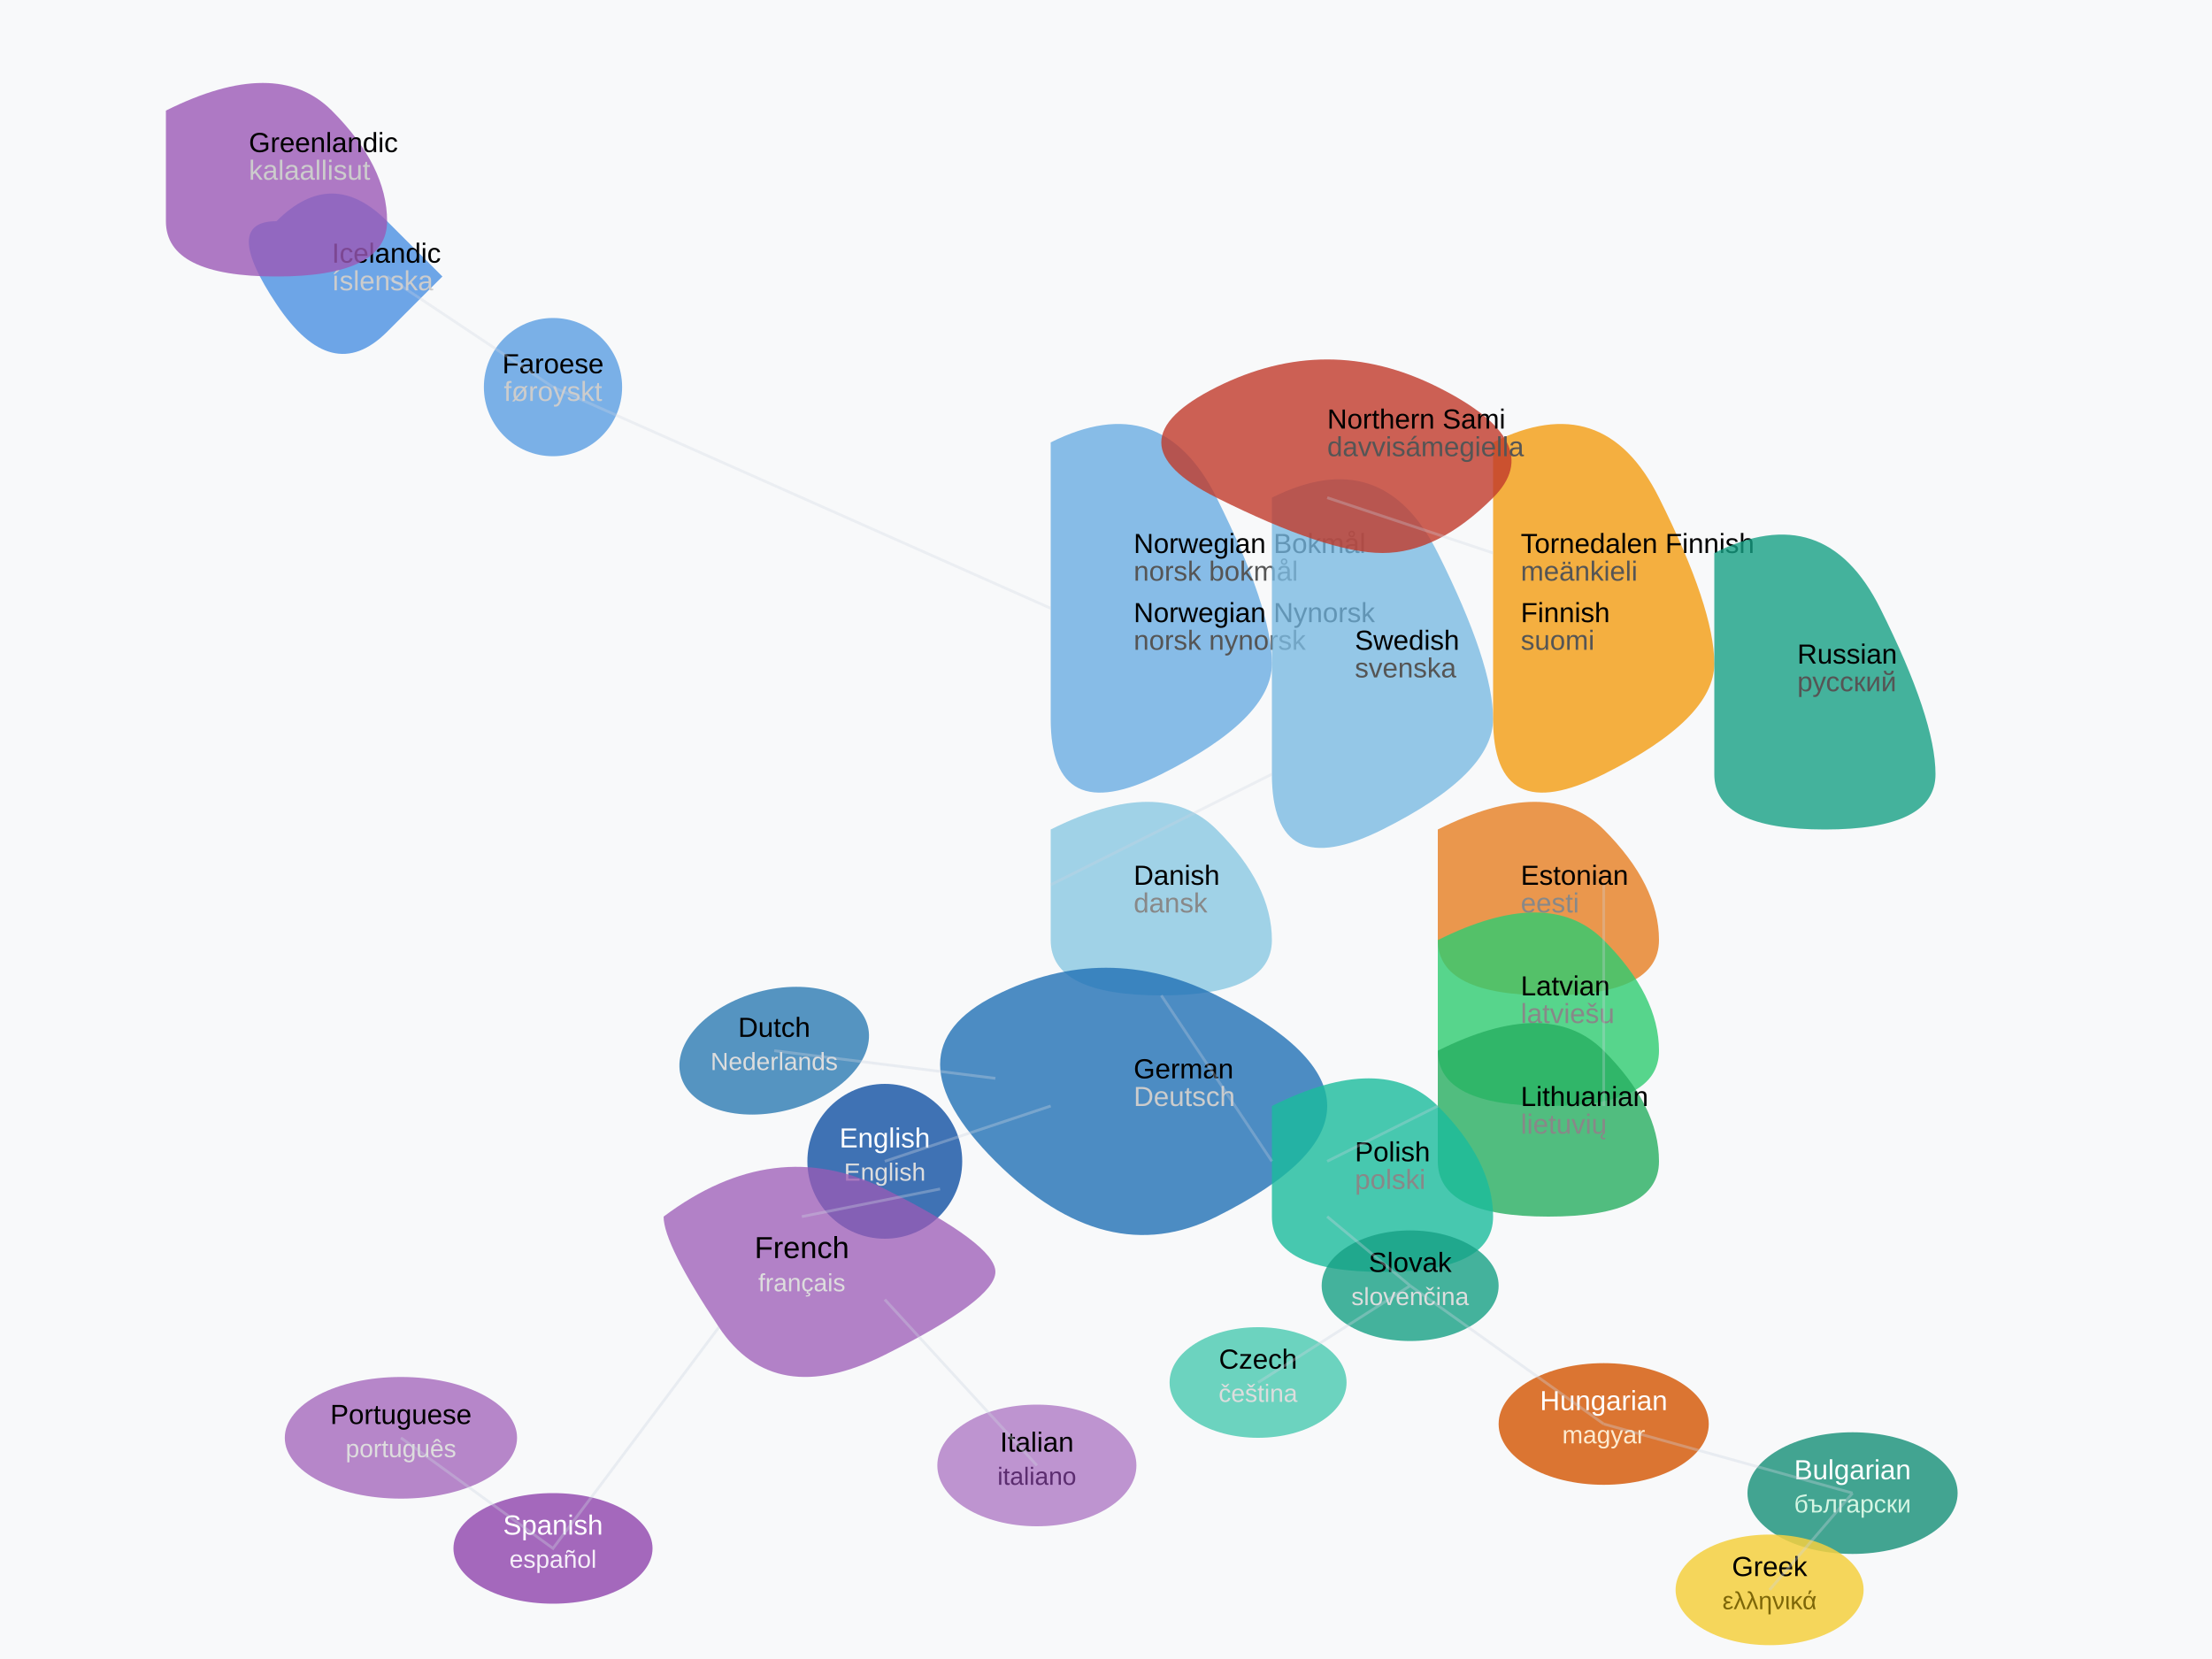
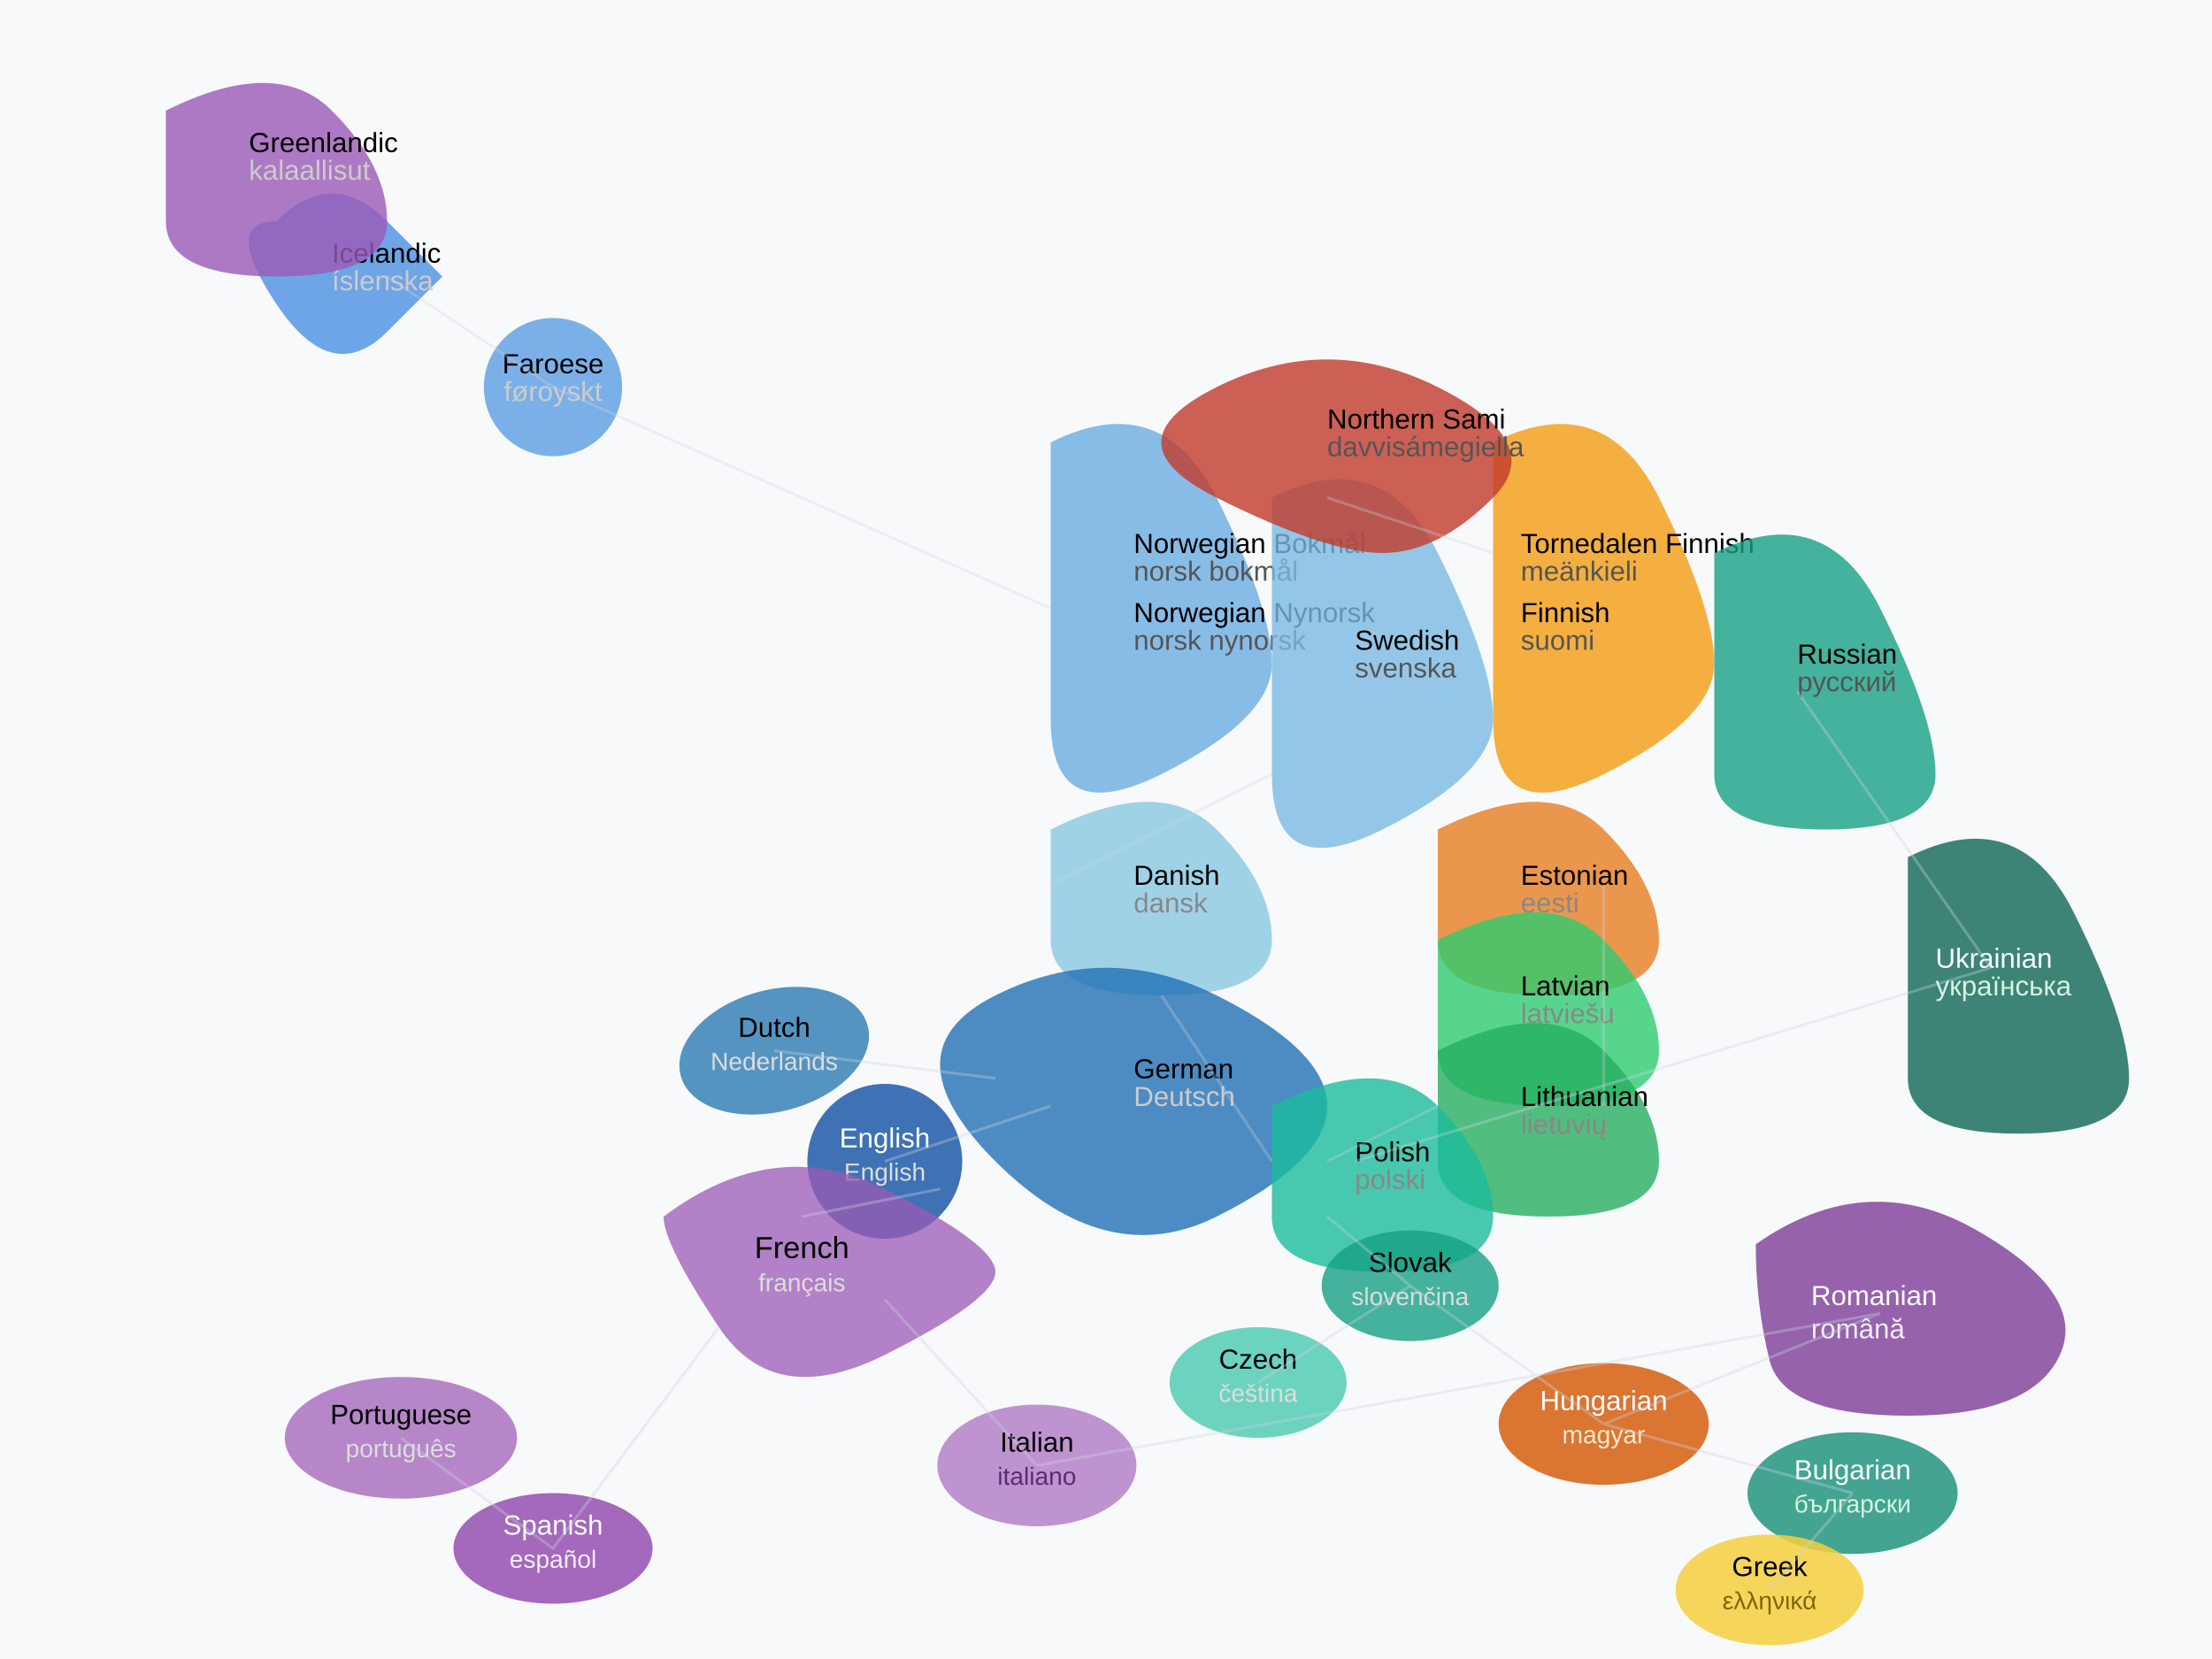
<svg xmlns="http://www.w3.org/2000/svg" viewBox="0 0 800 600" width="800" height="600">
  <rect width="800" height="600" fill="#f8f9fa" />
  <path d="M100 80 Q120 60 140 80 T160 100 T140 120 T100 110 T100 80" fill="#4a90e2" opacity="0.8" />
  <text x="120" y="95" font-family="Arial" font-size="10">Icelandic</text>
  <text x="120" y="105" font-family="Arial" font-size="10" fill="#ccc">íslenska</text>
  <circle cx="200" cy="140" r="25" fill="#5a9ee2" opacity="0.8" />
  <text x="200" y="135" font-family="Arial" font-size="10" text-anchor="middle">Faroese</text>
  <text x="200" y="145" font-family="Arial" font-size="10" text-anchor="middle" fill="#ccc">føroyskt</text>
  <path d="M380 160 Q420 140 440 180 T460 240 T420 280 T380 260 T380 160" fill="#6aace2" opacity="0.8" />
  <text x="410" y="200" font-family="Arial" font-size="10">Norwegian Bokmål</text>
  <text x="410" y="210" font-family="Arial" font-size="10" fill="#555">norsk bokmål</text>
  <text x="410" y="225" font-family="Arial" font-size="10">Norwegian Nynorsk</text>
  <text x="410" y="235" font-family="Arial" font-size="10" fill="#555">norsk nynorsk</text>
  <path d="M460 180 Q500 160 520 200 T540 260 T500 300 T460 280 T460 180" fill="#7abae2" opacity="0.8" />
  <text x="490" y="235" font-family="Arial" font-size="10">Swedish</text>
  <text x="490" y="245" font-family="Arial" font-size="10" fill="#555">svenska</text>
  <path d="M380 300 Q420 280 440 300 T460 340 T420 360 T380 340 T380 300" fill="#8ac8e2" opacity="0.8" />
  <text x="410" y="320" font-family="Arial" font-size="10">Danish</text>
  <text x="410" y="330" font-family="Arial" font-size="10" fill="#888">dansk</text>
  <path d="M360 360 Q400 340 440 360 T480 400 T440 440 T360 420 T360 360" fill="#2171b5" opacity="0.8" />
  <text x="410" y="390" font-family="Arial" font-size="10">German</text>
  <text x="410" y="400" font-family="Arial" font-size="10" fill="#ccc">Deutsch</text>
  <path d="M540 160 Q580 140 600 180 T620 240 T580 280 T540 260 T540 160" fill="#f39c12" opacity="0.8" />
  <text x="550" y="200" font-family="Arial" font-size="10">Tornedalen Finnish</text>
  <text x="550" y="210" font-family="Arial" font-size="10" fill="#555">meänkieli</text>
  <text x="550" y="225" font-family="Arial" font-size="10">Finnish</text>
  <text x="550" y="235" font-family="Arial" font-size="10" fill="#555">suomi</text>
  <path d="M440 140 Q480 120 520 140 T540 180 T500 200 T440 180 T440 140" fill="#c0392b" opacity="0.8" />
  <text x="480" y="155" font-family="Arial" font-size="10">Northern Sami</text>
  <text x="480" y="165" font-family="Arial" font-size="10" fill="#555">davvisámegiella</text>
  <path d="M520 300 Q560 280 580 300 T600 340 T560 360 T520 340 T520 300" fill="#e67e22" opacity="0.8" />
  <text x="550" y="320" font-family="Arial" font-size="10">Estonian</text>
  <text x="550" y="330" font-family="Arial" font-size="10" fill="#888">eesti</text>
  <path d="M520 340 Q560 320 580 340 T600 380 T560 400 T520 380 T520 340" fill="#2ecc71" opacity="0.8" />
  <text x="550" y="360" font-family="Arial" font-size="10">Latvian</text>
  <text x="550" y="370" font-family="Arial" font-size="10" fill="#888">latviešu</text>
  <path d="M520 380 Q560 360 580 380 T600 420 T560 440 T520 420 T520 380" fill="#27ae60" opacity="0.8" />
  <text x="550" y="400" font-family="Arial" font-size="10">Lithuanian</text>
  <text x="550" y="410" font-family="Arial" font-size="10" fill="#888">lietuvių</text>
  <path d="M460 400 Q500 380 520 400 T540 440 T500 460 T460 440 T460 400" fill="#1abc9c" opacity="0.8" />
  <text x="490" y="420" font-family="Arial" font-size="10">Polish</text>
  <text x="490" y="430" font-family="Arial" font-size="10" fill="#888">polski</text>
  <path d="M620 200 Q660 180 680 220 T700 280 T660 300 T620 280 T620 200" fill="#16a085" opacity="0.8" />
  <text x="650" y="240" font-family="Arial" font-size="10">Russian</text>
  <text x="650" y="250" font-family="Arial" font-size="10" fill="#555">русский</text>
+   <path d="M690 310 Q730 290 750 330 T770 390 T730 410 T690 390 T690 310" fill="#0e6655" opacity="0.8" />
+   <text x="700" y="350" font-family="Arial" font-size="10" fill="#fff">Ukrainian</text>
+   <text x="700" y="360" font-family="Arial" font-size="10" fill="#d5f5e3">українська</text>
  <path d="M60 40 Q100 20 120 40 T140 80 T100 100 T60 80 T60 40" fill="#9b59b6" opacity="0.8" />
  <text x="90" y="55" font-family="Arial" font-size="10">Greenlandic</text>
  <text x="90" y="65" font-family="Arial" font-size="10" fill="#ccc">kalaallisut</text>
  <g stroke="#ccd3e0" stroke-width="1" opacity="0.3">
    <path d="M140 100 L200 140" fill="none" />
    <path d="M200 140 L380 220" fill="none" />
    <path d="M480 180 L540 200" fill="none" />
    <path d="M460 280 L380 320" fill="none" />
    <path d="M420 360 L460 420" fill="none" />
    <path d="M480 420 L520 400" fill="none" />
    <path d="M580 320 L580 360" fill="none" />
    <path d="M580 360 L580 400" fill="none" />
  </g>
  <circle cx="320" cy="420" r="28" fill="#1e5aa8" opacity="0.85" />
  <text x="320" y="415" font-family="Arial" font-size="10" text-anchor="middle" fill="#fff">English</text>
  <text x="320" y="427" font-family="Arial" font-size="9" text-anchor="middle" fill="#ddd">English</text>
  <ellipse cx="280" cy="380" rx="35" ry="22" fill="#2c7bb3" opacity="0.8" transform="rotate(-15 280 380)" />
  <text x="280" y="375" font-family="Arial" font-size="10" text-anchor="middle">Dutch</text>
  <text x="280" y="387" font-family="Arial" font-size="9" text-anchor="middle" fill="#ddd">Nederlands</text>
  <path d="M240 440 Q280 410 320 430 T360 460 T320 490 T260 480 T240 440" fill="#9b59b6" opacity="0.75" />
  <text x="290" y="455" font-family="Arial" font-size="11" text-anchor="middle">French</text>
  <text x="290" y="467" font-family="Arial" font-size="9" text-anchor="middle" fill="#ddd">français</text>
  <ellipse cx="510" cy="465" rx="32" ry="20" fill="#16a085" opacity="0.8" />
  <text x="510" y="460" font-family="Arial" font-size="10" text-anchor="middle">Slovak</text>
  <text x="510" y="472" font-family="Arial" font-size="9" text-anchor="middle" fill="#ddd">slovenčina</text>
  <ellipse cx="455" cy="500" rx="32" ry="20" fill="#48c9b0" opacity="0.8" />
  <text x="455" y="495" font-family="Arial" font-size="10" text-anchor="middle">Czech</text>
  <text x="455" y="507" font-family="Arial" font-size="9" text-anchor="middle" fill="#ddd">čeština</text>
  <ellipse cx="580" cy="515" rx="38" ry="22" fill="#d35400" opacity="0.8" />
  <text x="580" y="510" font-family="Arial" font-size="10" text-anchor="middle" fill="#fff">Hungarian</text>
  <text x="580" y="522" font-family="Arial" font-size="9" text-anchor="middle" fill="#fdebd0">magyar</text>
+   <path d="M635 450 Q675 422 715 445 T745 490 T690 512 T640 492 T635 450" fill="#7d3c98" opacity="0.8" />
+   <text x="655" y="472" font-family="Arial" font-size="10" fill="#fff">Romanian</text>
+   <text x="655" y="484" font-family="Arial" font-size="10" fill="#f5eef8">română</text>
  <ellipse cx="145" cy="520" rx="42" ry="22" fill="#a569bd" opacity="0.8" />
  <text x="145" y="515" font-family="Arial" font-size="10" text-anchor="middle">Portuguese</text>
  <text x="145" y="527" font-family="Arial" font-size="9" text-anchor="middle" fill="#ddd">português</text>
  <ellipse cx="200" cy="560" rx="36" ry="20" fill="#8e44ad" opacity="0.8" />
  <text x="200" y="555" font-family="Arial" font-size="10" text-anchor="middle" fill="#fff">Spanish</text>
  <text x="200" y="567" font-family="Arial" font-size="9" text-anchor="middle" fill="#f5eef8">español</text>
  <ellipse cx="375" cy="530" rx="36" ry="22" fill="#af7ac5" opacity="0.8" />
  <text x="375" y="525" font-family="Arial" font-size="10" text-anchor="middle">Italian</text>
  <text x="375" y="537" font-family="Arial" font-size="9" text-anchor="middle" fill="#5b2c6f">italiano</text>
  <ellipse cx="670" cy="540" rx="38" ry="22" fill="#148f77" opacity="0.8" />
  <text x="670" y="535" font-family="Arial" font-size="10" text-anchor="middle" fill="#fff">Bulgarian</text>
  <text x="670" y="547" font-family="Arial" font-size="9" text-anchor="middle" fill="#d5f5e3">български</text>
  <ellipse cx="640" cy="575" rx="34" ry="20" fill="#f4d03f" opacity="0.85" />
  <text x="640" y="570" font-family="Arial" font-size="10" text-anchor="middle">Greek</text>
  <text x="640" y="582" font-family="Arial" font-size="9" text-anchor="middle" fill="#7d6608">ελληνικά</text>
  <g stroke="#ccd3e0" stroke-width="1" opacity="0.35">
    <path d="M320 420 L380 400" fill="none" />
    <path d="M280 380 L360 390" fill="none" />
    <path d="M290 440 L340 430" fill="none" />
    <path d="M510 465 L480 440" fill="none" />
    <path d="M455 500 L510 465" fill="none" />
    <path d="M580 515 L510 465" fill="none" />
+     <path d="M680 475 L580 515" fill="none" />
+     <path d="M680 475 L375 530" fill="none" />
    <path d="M145 520 L200 560 L260 480" fill="none" />
    <path d="M375 530 L320 470" fill="none" />
    <path d="M670 540 L580 515" fill="none" />
    <path d="M640 575 L670 540" fill="none" />
+     <path d="M720 350 L650 250" fill="none" />
+     <path d="M720 350 L490 420" fill="none" />
  </g>
</svg>
